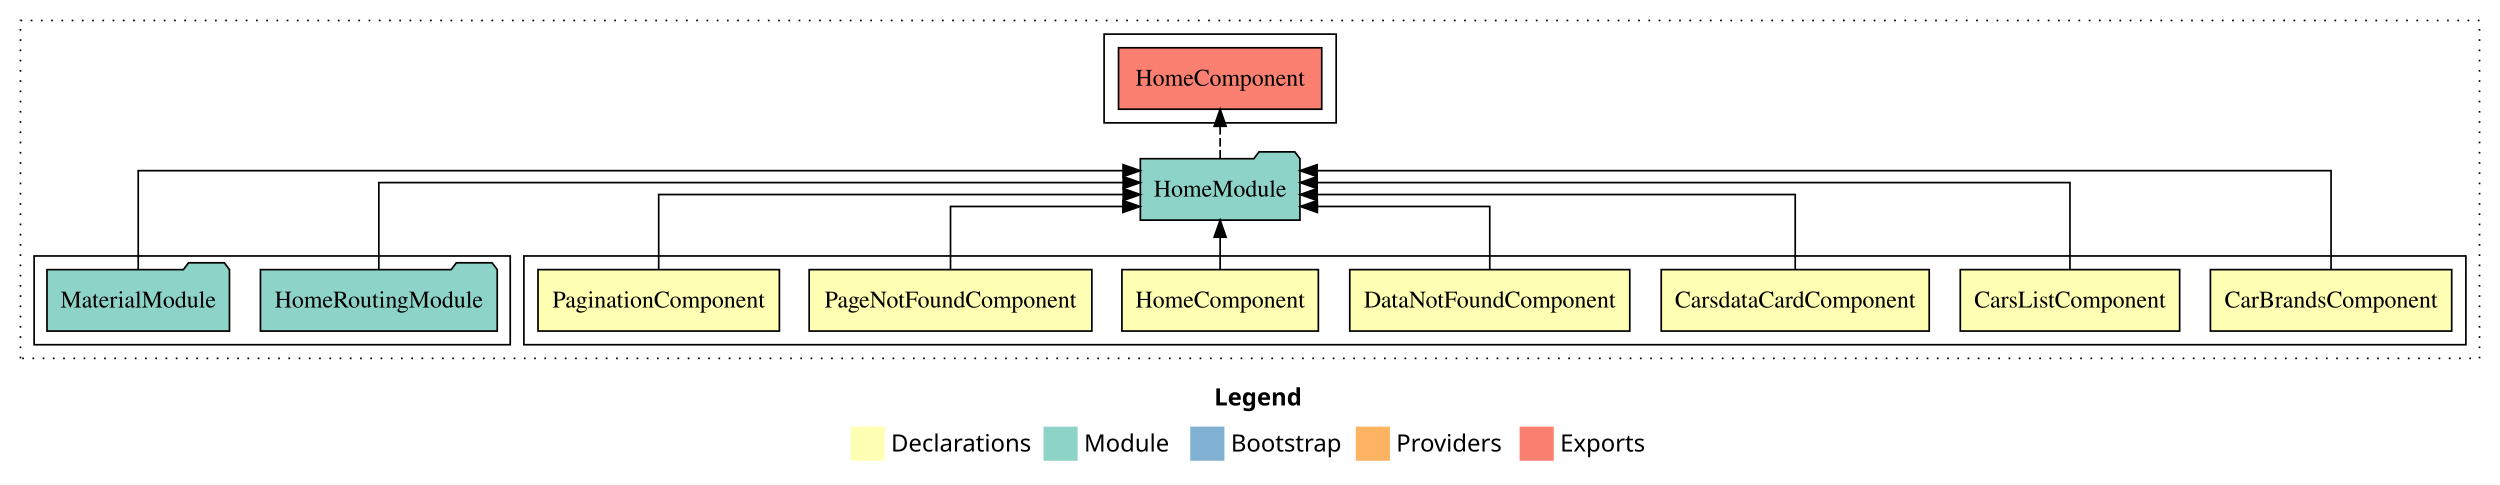
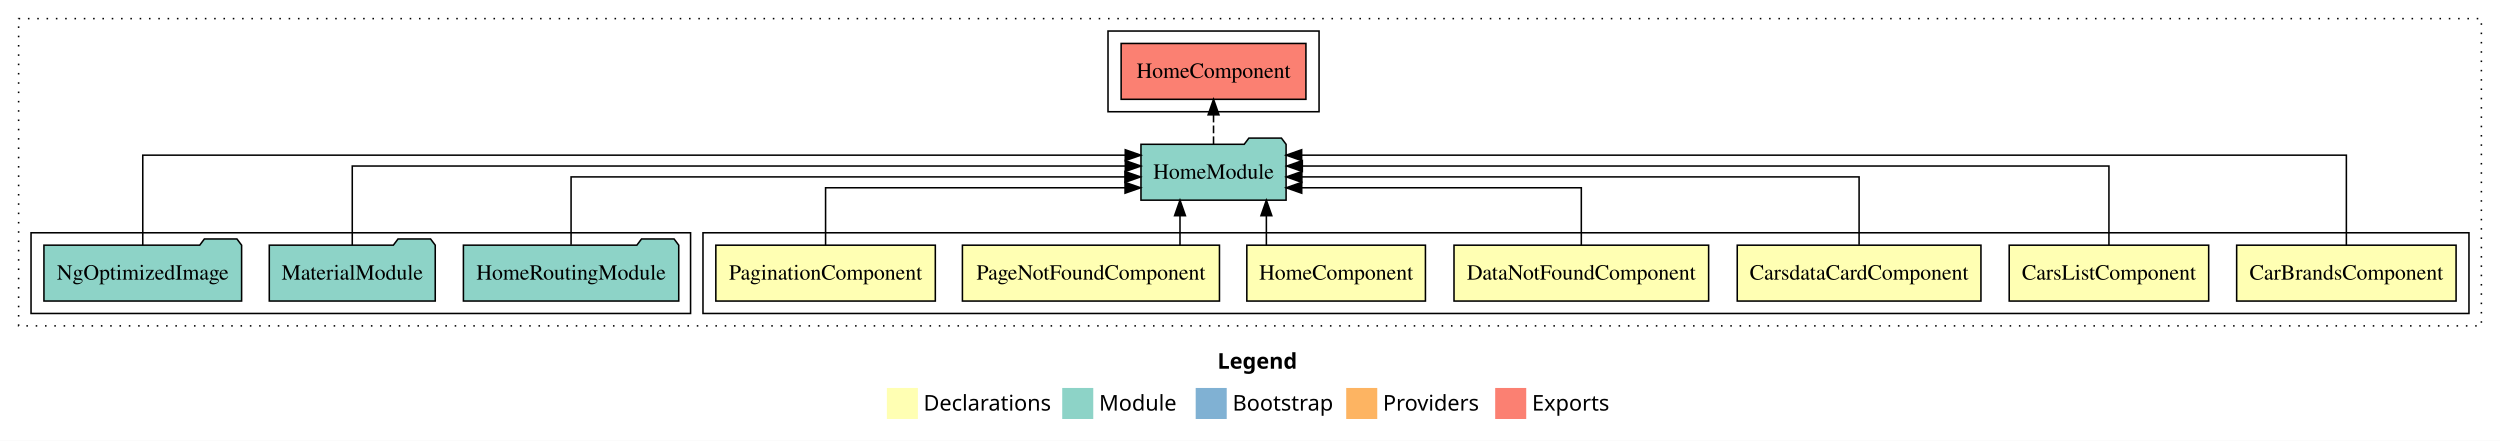
- <svg xmlns="http://www.w3.org/2000/svg" width="1465pt" height="284pt" viewBox="0.00 0.00 1465.00 284.00">
+ <svg xmlns="http://www.w3.org/2000/svg" width="1611pt" height="284pt" viewBox="0.00 0.00 1611.00 284.00">
  <g id="graph0" class="graph" transform="scale(1 1) rotate(0) translate(4 280)">
-     <polygon fill="white" stroke="transparent" points="-4,4 -4,-280 1461,-280 1461,4 -4,4" />
-     <text text-anchor="start" x="707.51" y="-42.4" font-family="Times-12" font-weight="bold" font-size="14.00">Legend</text>
-     <polygon fill="#ffffb3" stroke="transparent" points="494.5,-10 494.5,-30 514.5,-30 514.5,-10 494.5,-10" />
-     <text text-anchor="start" x="518.13" y="-15.4" font-family="Times-12" font-size="14.00">  Declarations</text>
-     <polygon fill="#8dd3c7" stroke="transparent" points="607.5,-10 607.5,-30 627.5,-30 627.5,-10 607.5,-10" />
-     <text text-anchor="start" x="631.23" y="-15.4" font-family="Times-12" font-size="14.00">  Module</text>
-     <polygon fill="#80b1d3" stroke="transparent" points="693.5,-10 693.5,-30 713.5,-30 713.5,-10 693.5,-10" />
-     <text text-anchor="start" x="717.28" y="-15.4" font-family="Times-12" font-size="14.00">  Bootstrap</text>
-     <polygon fill="#fdb462" stroke="transparent" points="790.5,-10 790.5,-30 810.5,-30 810.5,-10 790.5,-10" />
-     <text text-anchor="start" x="814.17" y="-15.4" font-family="Times-12" font-size="14.00">  Providers</text>
-     <polygon fill="#fb8072" stroke="transparent" points="886.5,-10 886.5,-30 906.5,-30 906.5,-10 886.5,-10" />
-     <text text-anchor="start" x="910.23" y="-15.4" font-family="Times-12" font-size="14.00">  Exports</text>
+     <polygon fill="white" stroke="transparent" points="-4,4 -4,-280 1607,-280 1607,4 -4,4" />
+     <text text-anchor="start" x="780.51" y="-42.4" font-family="Times-12" font-weight="bold" font-size="14.00">Legend</text>
+     <polygon fill="#ffffb3" stroke="transparent" points="567.5,-10 567.5,-30 587.5,-30 587.5,-10 567.5,-10" />
+     <text text-anchor="start" x="591.13" y="-15.4" font-family="Times-12" font-size="14.00">  Declarations</text>
+     <polygon fill="#8dd3c7" stroke="transparent" points="680.5,-10 680.5,-30 700.5,-30 700.5,-10 680.5,-10" />
+     <text text-anchor="start" x="704.23" y="-15.4" font-family="Times-12" font-size="14.00">  Module</text>
+     <polygon fill="#80b1d3" stroke="transparent" points="766.5,-10 766.5,-30 786.5,-30 786.5,-10 766.5,-10" />
+     <text text-anchor="start" x="790.28" y="-15.4" font-family="Times-12" font-size="14.00">  Bootstrap</text>
+     <polygon fill="#fdb462" stroke="transparent" points="863.5,-10 863.5,-30 883.5,-30 883.5,-10 863.5,-10" />
+     <text text-anchor="start" x="887.17" y="-15.4" font-family="Times-12" font-size="14.00">  Providers</text>
+     <polygon fill="#fb8072" stroke="transparent" points="959.5,-10 959.5,-30 979.5,-30 979.5,-10 959.5,-10" />
+     <text text-anchor="start" x="983.23" y="-15.4" font-family="Times-12" font-size="14.00">  Exports</text>
    <g id="clust1" class="cluster">
-       <polygon fill="none" stroke="black" stroke-dasharray="1,5" points="8,-70 8,-268 1449,-268 1449,-70 8,-70" />
+       <polygon fill="none" stroke="black" stroke-dasharray="1,5" points="8,-70 8,-268 1595,-268 1595,-70 8,-70" />
    </g>
    <g id="clust2" class="cluster">
-       <polygon fill="none" stroke="black" points="303,-78 303,-130 1441,-130 1441,-78 303,-78" />
+       <polygon fill="none" stroke="black" points="449,-78 449,-130 1587,-130 1587,-78 449,-78" />
    </g>
    <g id="clust10" class="cluster">
-       <polygon fill="none" stroke="black" points="16,-78 16,-130 295,-130 295,-78 16,-78" />
+       <polygon fill="none" stroke="black" points="16,-78 16,-130 441,-130 441,-78 16,-78" />
    </g>
    <g id="clust11" class="cluster">
-       <polygon fill="none" stroke="black" points="643,-208 643,-260 779,-260 779,-208 643,-208" />
+       <polygon fill="none" stroke="black" points="710,-208 710,-260 846,-260 846,-208 710,-208" />
    </g>
    <g id="node1" class="node">
-       <polygon fill="#ffffb3" stroke="black" points="1432.7,-122 1291.3,-122 1291.3,-86 1432.7,-86 1432.7,-122" />
-       <text text-anchor="middle" x="1362" y="-99.8" font-family="Times,serif" font-size="14.00">CarBrandsComponent</text>
+       <polygon fill="#ffffb3" stroke="black" points="1578.7,-122 1437.3,-122 1437.3,-86 1578.7,-86 1578.7,-122" />
+       <text text-anchor="middle" x="1508" y="-99.8" font-family="Times,serif" font-size="14.00">CarBrandsComponent</text>
    </g>
    <g id="node8" class="node">
-       <polygon fill="#8dd3c7" stroke="black" points="757.76,-187 754.76,-191 733.76,-191 730.76,-187 664.24,-187 664.24,-151 757.76,-151 757.76,-187" />
-       <text text-anchor="middle" x="711" y="-164.8" font-family="Times,serif" font-size="14.00">HomeModule</text>
+       <polygon fill="#8dd3c7" stroke="black" points="824.76,-187 821.76,-191 800.76,-191 797.76,-187 731.24,-187 731.24,-151 824.76,-151 824.76,-187" />
+       <text text-anchor="middle" x="778" y="-164.8" font-family="Times,serif" font-size="14.00">HomeModule</text>
    </g>
    <g id="edge1" class="edge">
-       <path fill="none" stroke="black" d="M1362,-122.01C1362,-144.49 1362,-180 1362,-180 1362,-180 767.82,-180 767.82,-180" />
-       <polygon fill="black" stroke="black" points="767.82,-176.5 757.82,-180 767.82,-183.5 767.82,-176.5" />
+       <path fill="none" stroke="black" d="M1508,-122.01C1508,-144.49 1508,-180 1508,-180 1508,-180 834.78,-180 834.78,-180" />
+       <polygon fill="black" stroke="black" points="834.78,-176.5 824.78,-180 834.78,-183.5 834.78,-176.5" />
    </g>
    <g id="node2" class="node">
-       <polygon fill="#ffffb3" stroke="black" points="1273.27,-122 1144.73,-122 1144.73,-86 1273.27,-86 1273.27,-122" />
-       <text text-anchor="middle" x="1209" y="-99.8" font-family="Times,serif" font-size="14.00">CarsListComponent</text>
+       <polygon fill="#ffffb3" stroke="black" points="1419.27,-122 1290.73,-122 1290.73,-86 1419.27,-86 1419.27,-122" />
+       <text text-anchor="middle" x="1355" y="-99.8" font-family="Times,serif" font-size="14.00">CarsListComponent</text>
    </g>
    <g id="edge2" class="edge">
-       <path fill="none" stroke="black" d="M1209,-122.13C1209,-142.57 1209,-173 1209,-173 1209,-173 767.85,-173 767.85,-173" />
-       <polygon fill="black" stroke="black" points="767.85,-169.5 757.85,-173 767.85,-176.5 767.85,-169.5" />
+       <path fill="none" stroke="black" d="M1355,-122.13C1355,-142.57 1355,-173 1355,-173 1355,-173 835.22,-173 835.22,-173" />
+       <polygon fill="black" stroke="black" points="835.22,-169.5 825.22,-173 835.22,-176.5 835.22,-169.5" />
    </g>
    <g id="node3" class="node">
-       <polygon fill="#ffffb3" stroke="black" points="1126.52,-122 969.48,-122 969.48,-86 1126.52,-86 1126.52,-122" />
-       <text text-anchor="middle" x="1048" y="-99.8" font-family="Times,serif" font-size="14.00">CarsdataCardComponent</text>
+       <polygon fill="#ffffb3" stroke="black" points="1272.52,-122 1115.48,-122 1115.48,-86 1272.52,-86 1272.52,-122" />
+       <text text-anchor="middle" x="1194" y="-99.8" font-family="Times,serif" font-size="14.00">CarsdataCardComponent</text>
    </g>
    <g id="edge3" class="edge">
-       <path fill="none" stroke="black" d="M1048,-122.27C1048,-140.56 1048,-166 1048,-166 1048,-166 767.86,-166 767.86,-166" />
-       <polygon fill="black" stroke="black" points="767.86,-162.5 757.86,-166 767.86,-169.5 767.86,-162.5" />
+       <path fill="none" stroke="black" d="M1194,-122.27C1194,-140.56 1194,-166 1194,-166 1194,-166 834.91,-166 834.91,-166" />
+       <polygon fill="black" stroke="black" points="834.91,-162.5 824.91,-166 834.91,-169.5 834.91,-162.5" />
    </g>
    <g id="node4" class="node">
-       <polygon fill="#ffffb3" stroke="black" points="951.04,-122 786.96,-122 786.96,-86 951.04,-86 951.04,-122" />
-       <text text-anchor="middle" x="869" y="-99.8" font-family="Times,serif" font-size="14.00">DataNotFoundComponent</text>
+       <polygon fill="#ffffb3" stroke="black" points="1097.04,-122 932.96,-122 932.96,-86 1097.04,-86 1097.04,-122" />
+       <text text-anchor="middle" x="1015" y="-99.8" font-family="Times,serif" font-size="14.00">DataNotFoundComponent</text>
    </g>
    <g id="edge4" class="edge">
-       <path fill="none" stroke="black" d="M869,-122.01C869,-138.05 869,-159 869,-159 869,-159 767.98,-159 767.98,-159" />
-       <polygon fill="black" stroke="black" points="767.98,-155.5 757.98,-159 767.98,-162.5 767.98,-155.5" />
+       <path fill="none" stroke="black" d="M1015,-122.01C1015,-138.05 1015,-159 1015,-159 1015,-159 834.82,-159 834.82,-159" />
+       <polygon fill="black" stroke="black" points="834.82,-155.5 824.82,-159 834.82,-162.5 834.82,-155.5" />
    </g>
    <g id="node5" class="node">
-       <polygon fill="#ffffb3" stroke="black" points="768.55,-122 653.45,-122 653.45,-86 768.55,-86 768.55,-122" />
-       <text text-anchor="middle" x="711" y="-99.8" font-family="Times,serif" font-size="14.00">HomeComponent</text>
+       <polygon fill="#ffffb3" stroke="black" points="914.55,-122 799.45,-122 799.45,-86 914.55,-86 914.55,-122" />
+       <text text-anchor="middle" x="857" y="-99.8" font-family="Times,serif" font-size="14.00">HomeComponent</text>
    </g>
    <g id="edge5" class="edge">
-       <path fill="none" stroke="black" d="M711,-122.11C711,-122.11 711,-140.99 711,-140.99" />
-       <polygon fill="black" stroke="black" points="707.5,-140.99 711,-150.99 714.5,-140.99 707.5,-140.99" />
+       <path fill="none" stroke="black" d="M812.05,-122.11C812.05,-122.11 812.05,-140.99 812.05,-140.99" />
+       <polygon fill="black" stroke="black" points="808.55,-140.99 812.05,-150.99 815.55,-140.99 808.55,-140.99" />
    </g>
    <g id="node6" class="node">
-       <polygon fill="#ffffb3" stroke="black" points="635.82,-122 470.18,-122 470.18,-86 635.82,-86 635.82,-122" />
-       <text text-anchor="middle" x="553" y="-99.8" font-family="Times,serif" font-size="14.00">PageNotFoundComponent</text>
+       <polygon fill="#ffffb3" stroke="black" points="781.82,-122 616.18,-122 616.18,-86 781.82,-86 781.82,-122" />
+       <text text-anchor="middle" x="699" y="-99.8" font-family="Times,serif" font-size="14.00">PageNotFoundComponent</text>
    </g>
    <g id="edge6" class="edge">
-       <path fill="none" stroke="black" d="M553,-122.01C553,-138.05 553,-159 553,-159 553,-159 654.02,-159 654.02,-159" />
-       <polygon fill="black" stroke="black" points="654.02,-162.5 664.02,-159 654.02,-155.5 654.02,-162.5" />
+       <path fill="none" stroke="black" d="M756.39,-122.11C756.39,-122.11 756.39,-140.99 756.39,-140.99" />
+       <polygon fill="black" stroke="black" points="752.89,-140.99 756.39,-150.99 759.89,-140.99 752.89,-140.99" />
    </g>
    <g id="node7" class="node">
-       <polygon fill="#ffffb3" stroke="black" points="452.72,-122 311.28,-122 311.28,-86 452.72,-86 452.72,-122" />
-       <text text-anchor="middle" x="382" y="-99.8" font-family="Times,serif" font-size="14.00">PaginationComponent</text>
+       <polygon fill="#ffffb3" stroke="black" points="598.72,-122 457.28,-122 457.28,-86 598.72,-86 598.72,-122" />
+       <text text-anchor="middle" x="528" y="-99.8" font-family="Times,serif" font-size="14.00">PaginationComponent</text>
    </g>
    <g id="edge7" class="edge">
-       <path fill="none" stroke="black" d="M382,-122.27C382,-140.56 382,-166 382,-166 382,-166 654.21,-166 654.21,-166" />
-       <polygon fill="black" stroke="black" points="654.21,-169.5 664.21,-166 654.21,-162.5 654.21,-169.5" />
+       <path fill="none" stroke="black" d="M528,-122.01C528,-138.05 528,-159 528,-159 528,-159 720.98,-159 720.98,-159" />
+       <polygon fill="black" stroke="black" points="720.98,-162.5 730.98,-159 720.98,-155.5 720.98,-162.5" />
+     </g>
+     <g id="node12" class="node">
+       <polygon fill="#fb8072" stroke="black" points="837.54,-252 718.46,-252 718.46,-216 837.54,-216 837.54,-252" />
+       <text text-anchor="middle" x="778" y="-229.8" font-family="Times,serif" font-size="14.00">HomeComponent </text>
+     </g>
+     <g id="edge11" class="edge">
+       <path fill="none" stroke="black" stroke-dasharray="5,2" d="M778,-187.11C778,-187.11 778,-205.99 778,-205.99" />
+       <polygon fill="black" stroke="black" points="774.5,-205.99 778,-215.99 781.5,-205.99 774.5,-205.99" />
+     </g>
+     <g id="node9" class="node">
+       <polygon fill="#8dd3c7" stroke="black" points="433.38,-122 430.38,-126 409.38,-126 406.38,-122 294.62,-122 294.62,-86 433.38,-86 433.38,-122" />
+       <text text-anchor="middle" x="364" y="-99.8" font-family="Times,serif" font-size="14.00">HomeRoutingModule</text>
+     </g>
+     <g id="edge8" class="edge">
+       <path fill="none" stroke="black" d="M364,-122.27C364,-140.56 364,-166 364,-166 364,-166 720.91,-166 720.91,-166" />
+       <polygon fill="black" stroke="black" points="720.91,-169.5 730.91,-166 720.91,-162.5 720.91,-169.5" />
+     </g>
+     <g id="node10" class="node">
+       <polygon fill="#8dd3c7" stroke="black" points="276.47,-122 273.47,-126 252.47,-126 249.47,-122 169.53,-122 169.53,-86 276.47,-86 276.47,-122" />
+       <text text-anchor="middle" x="223" y="-99.8" font-family="Times,serif" font-size="14.00">MaterialModule</text>
+     </g>
+     <g id="edge9" class="edge">
+       <path fill="none" stroke="black" d="M223,-122.13C223,-142.57 223,-173 223,-173 223,-173 721.16,-173 721.16,-173" />
+       <polygon fill="black" stroke="black" points="721.16,-176.5 731.16,-173 721.16,-169.5 721.16,-176.5" />
    </g>
    <g id="node11" class="node">
-       <polygon fill="#fb8072" stroke="black" points="770.54,-252 651.46,-252 651.46,-216 770.54,-216 770.54,-252" />
-       <text text-anchor="middle" x="711" y="-229.8" font-family="Times,serif" font-size="14.00">HomeComponent </text>
+       <polygon fill="#8dd3c7" stroke="black" points="151.69,-122 148.69,-126 127.69,-126 124.69,-122 24.31,-122 24.31,-86 151.69,-86 151.69,-122" />
+       <text text-anchor="middle" x="88" y="-99.8" font-family="Times,serif" font-size="14.00">NgOptimizedImage</text>
    </g>
    <g id="edge10" class="edge">
-       <path fill="none" stroke="black" stroke-dasharray="5,2" d="M711,-187.11C711,-187.11 711,-205.99 711,-205.99" />
-       <polygon fill="black" stroke="black" points="707.5,-205.99 711,-215.99 714.5,-205.99 707.5,-205.99" />
-     </g>
-     <g id="node9" class="node">
-       <polygon fill="#8dd3c7" stroke="black" points="287.38,-122 284.38,-126 263.38,-126 260.38,-122 148.62,-122 148.62,-86 287.38,-86 287.38,-122" />
-       <text text-anchor="middle" x="218" y="-99.8" font-family="Times,serif" font-size="14.00">HomeRoutingModule</text>
-     </g>
-     <g id="edge8" class="edge">
-       <path fill="none" stroke="black" d="M218,-122.13C218,-142.57 218,-173 218,-173 218,-173 654.18,-173 654.18,-173" />
-       <polygon fill="black" stroke="black" points="654.18,-176.5 664.18,-173 654.18,-169.5 654.18,-176.5" />
-     </g>
-     <g id="node10" class="node">
-       <polygon fill="#8dd3c7" stroke="black" points="130.47,-122 127.47,-126 106.47,-126 103.47,-122 23.53,-122 23.53,-86 130.47,-86 130.47,-122" />
-       <text text-anchor="middle" x="77" y="-99.8" font-family="Times,serif" font-size="14.00">MaterialModule</text>
-     </g>
-     <g id="edge9" class="edge">
-       <path fill="none" stroke="black" d="M77,-122.01C77,-144.49 77,-180 77,-180 77,-180 654.12,-180 654.12,-180" />
-       <polygon fill="black" stroke="black" points="654.12,-183.5 664.12,-180 654.12,-176.5 654.12,-183.5" />
+       <path fill="none" stroke="black" d="M88,-122.01C88,-144.49 88,-180 88,-180 88,-180 721.12,-180 721.12,-180" />
+       <polygon fill="black" stroke="black" points="721.12,-183.5 731.12,-180 721.12,-176.5 721.12,-183.5" />
    </g>
  </g>
</svg>
